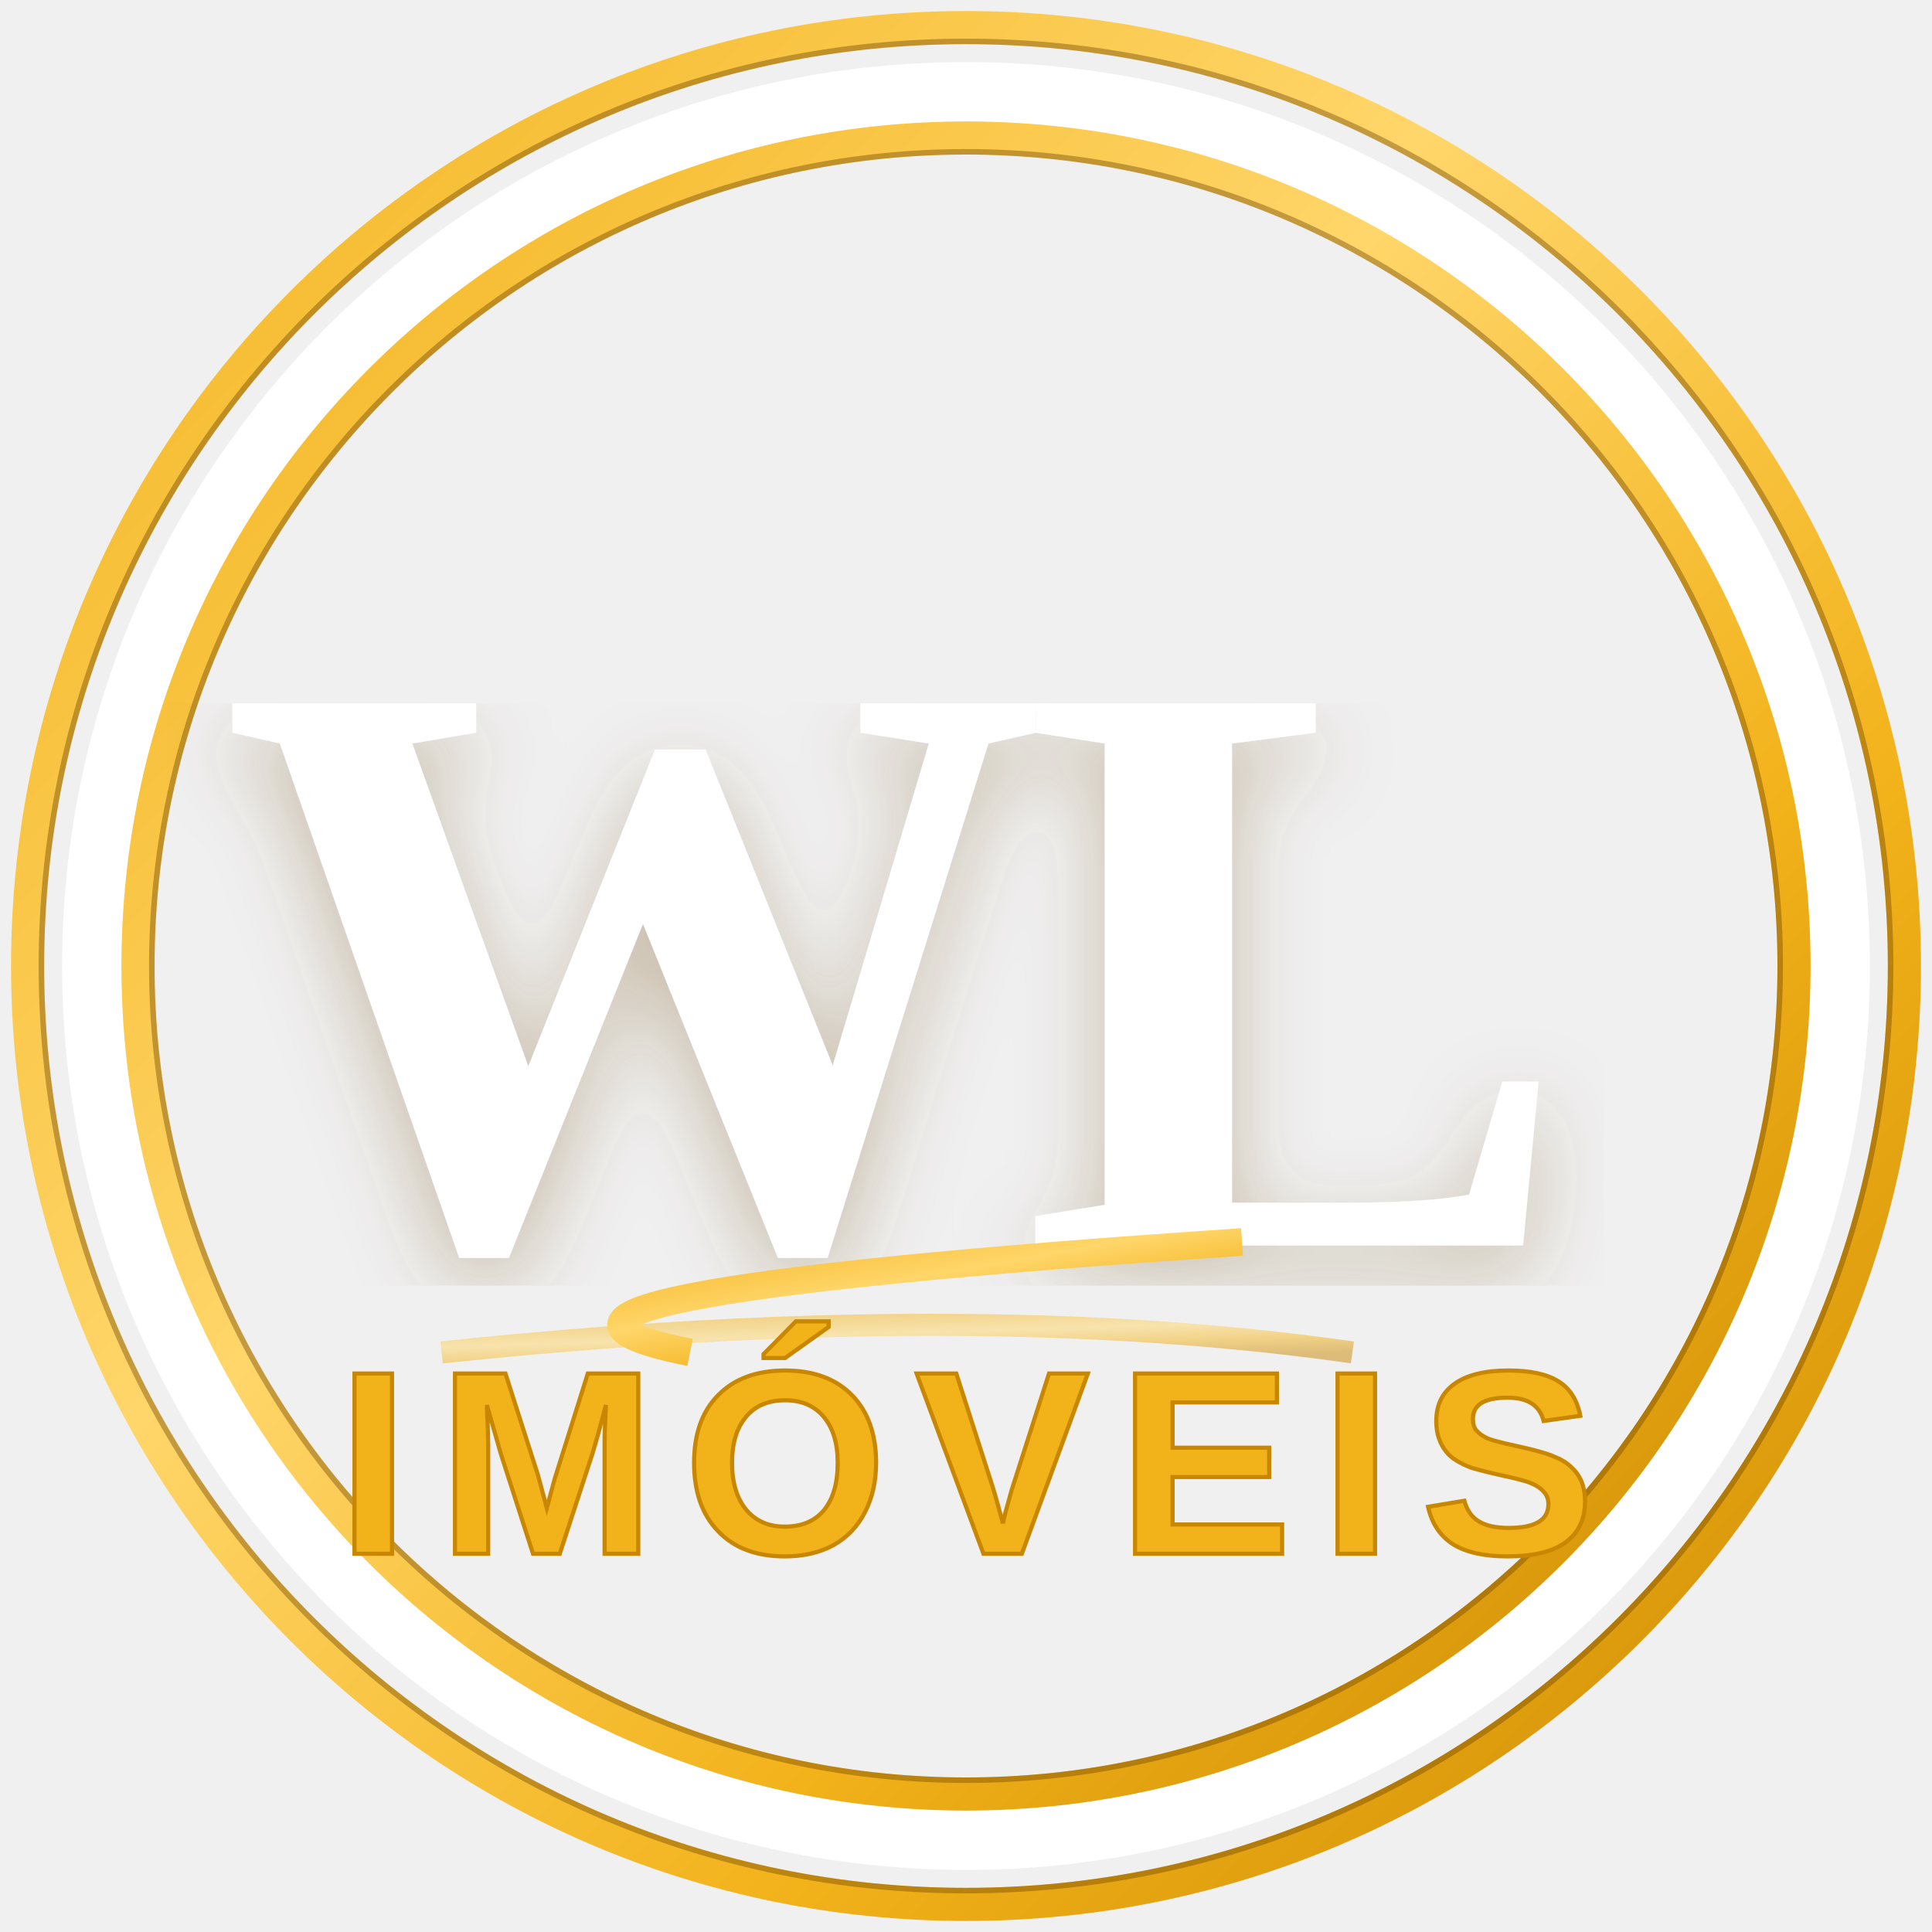
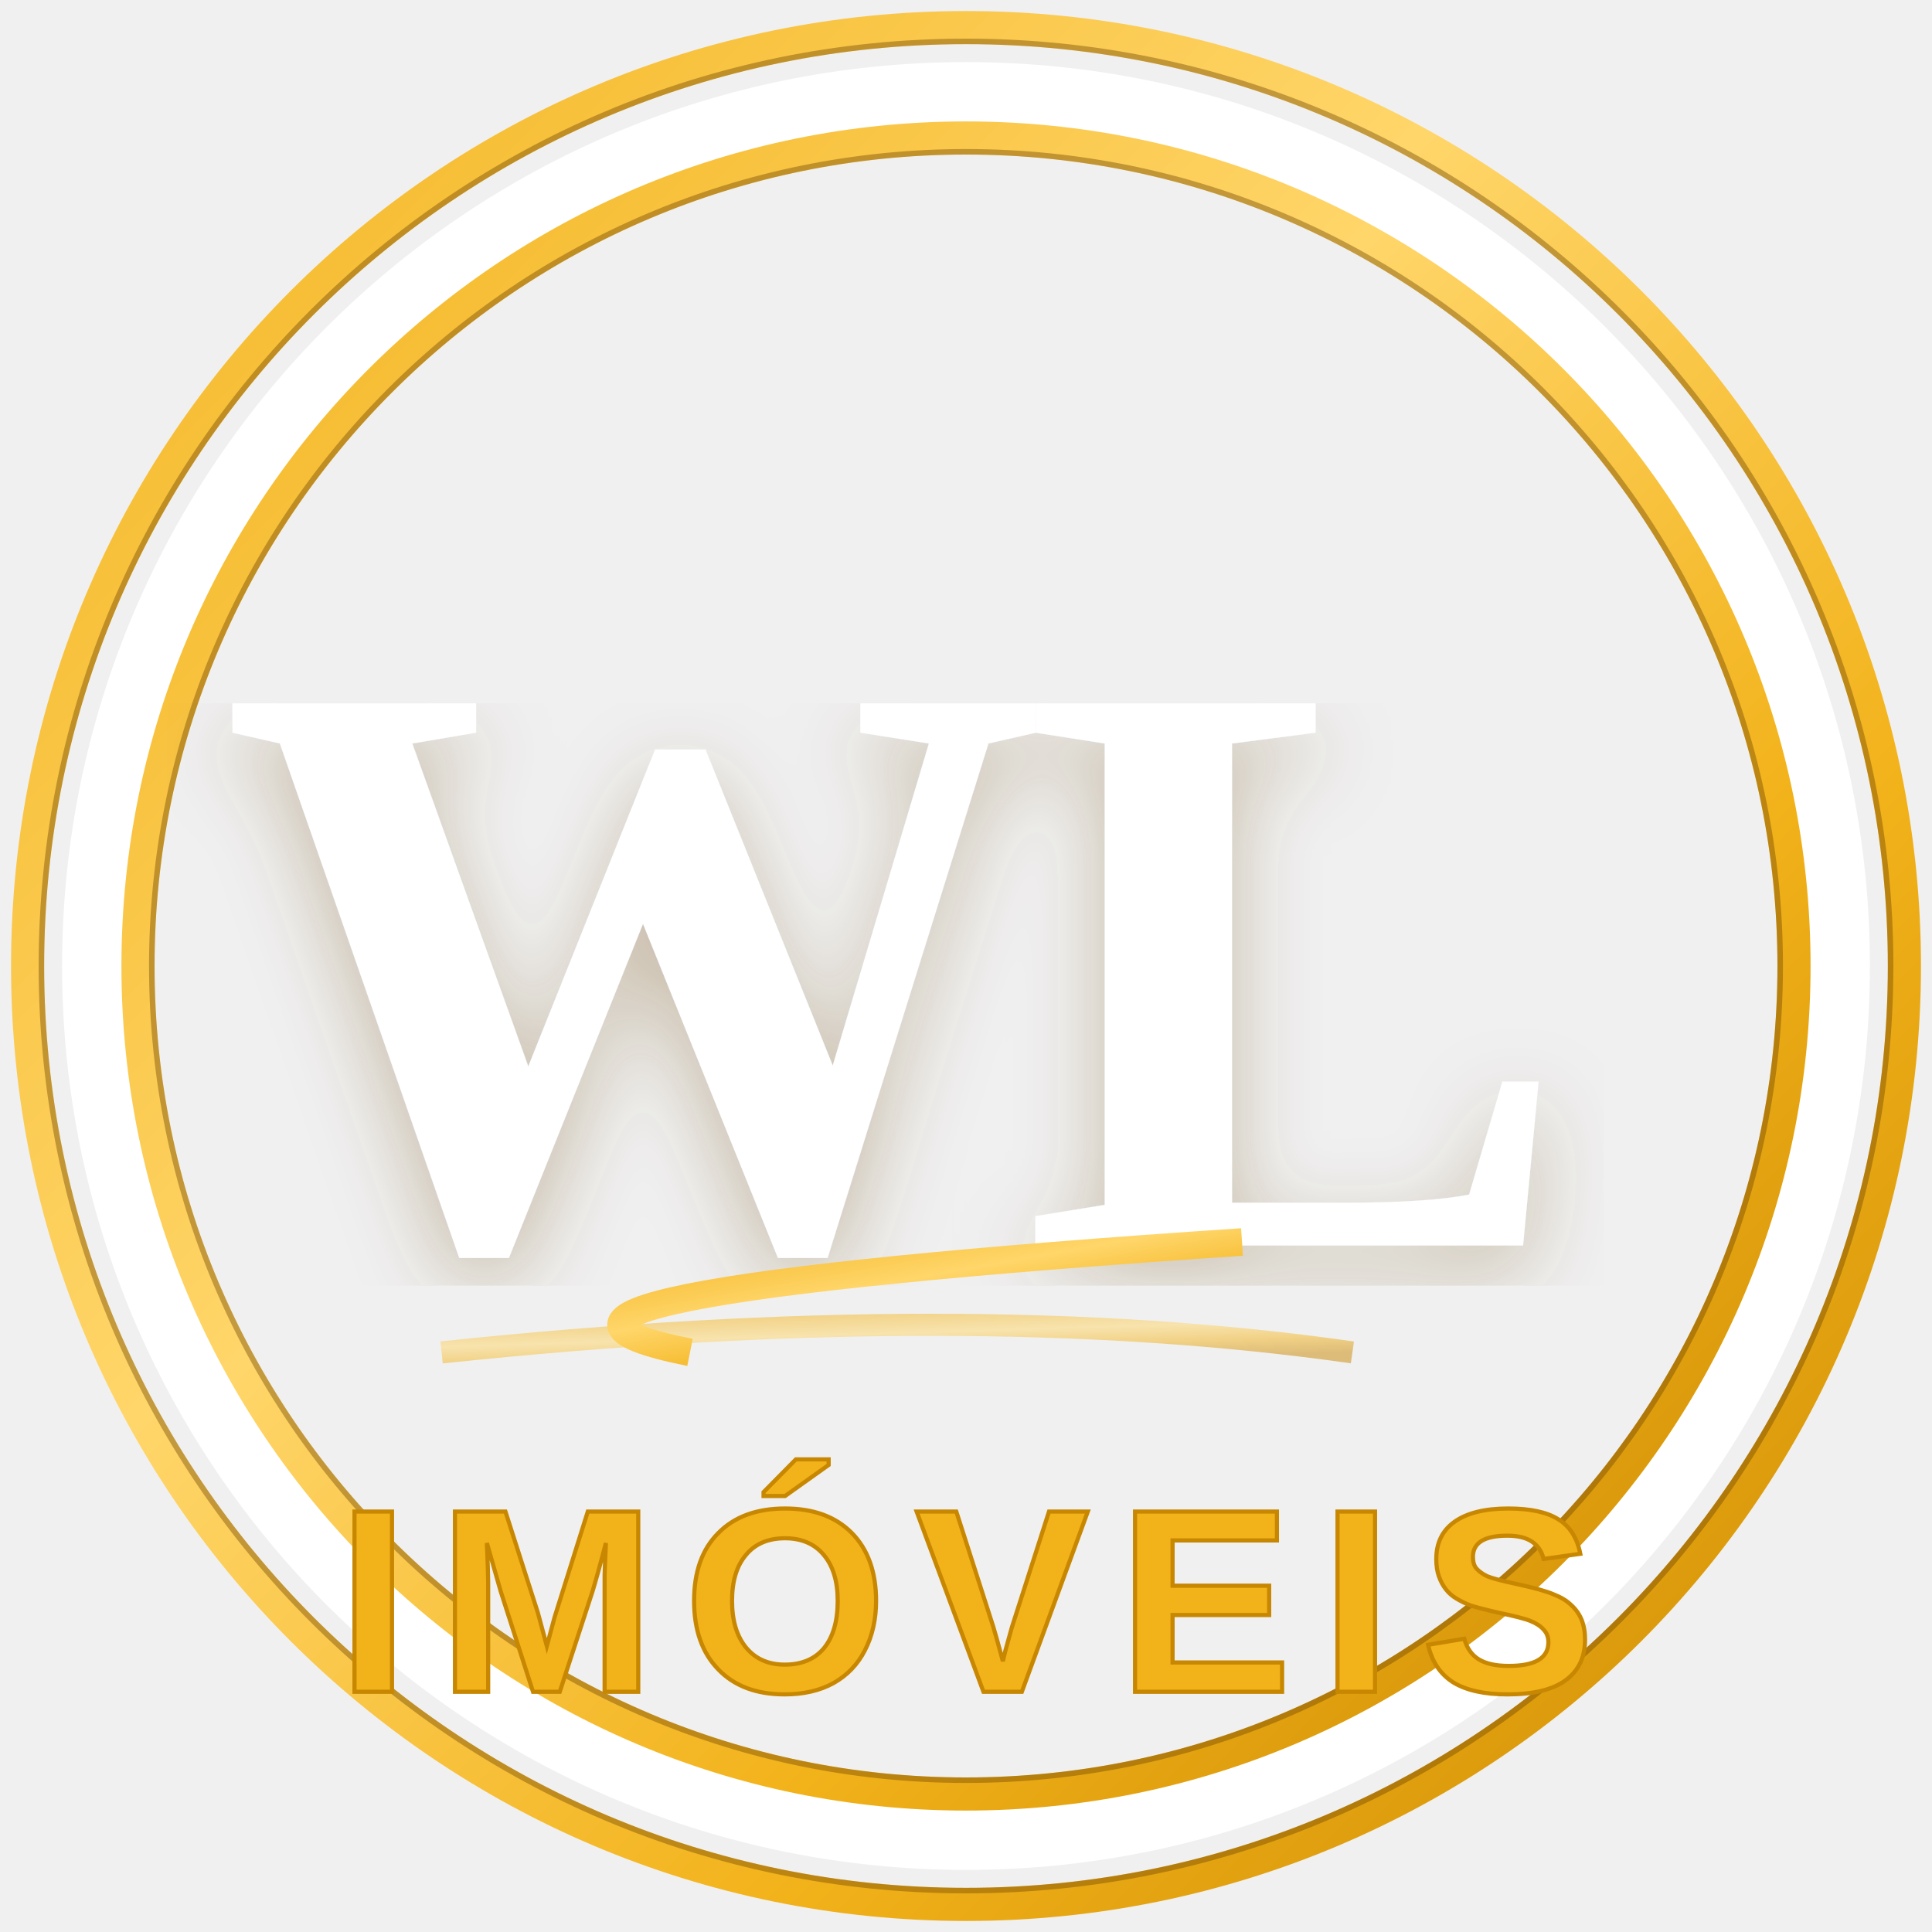
<svg xmlns="http://www.w3.org/2000/svg" width="70" height="70" viewBox="0 0 70 70" preserveAspectRatio="xMidYMid meet">
  <defs>
    <linearGradient id="goldGrad" x1="0%" y1="0%" x2="100%" y2="100%">
      <stop offset="0%" style="stop-color:#F2B21A" />
      <stop offset="40%" style="stop-color:#FFD66A" />
      <stop offset="70%" style="stop-color:#F2B21A" />
      <stop offset="100%" style="stop-color:#C88700" />
    </linearGradient>
    <linearGradient id="goldDark" x1="0%" y1="0%" x2="100%" y2="100%">
      <stop offset="0%" style="stop-color:#C88700" />
      <stop offset="50%" style="stop-color:#F2B21A" />
      <stop offset="100%" style="stop-color:#C88700" />
    </linearGradient>
    <filter id="shadow" x="-5%" y="-5%" width="110%" height="110%">
      <feDropShadow dx="0" dy="1" stdDeviation="1.5" flood-color="#6B4200" flood-opacity="0.3" />
    </filter>
  </defs>
  <circle cx="35" cy="35" r="34" fill="none" stroke="url(#goldGrad)" stroke-width="1.2" />
  <circle cx="35" cy="35" r="33.5" fill="none" stroke="#6B4200" stroke-width="0.2" opacity="0.4" />
  <circle cx="35" cy="35" r="31.5" fill="none" stroke="#FFFFFF" stroke-width="2.5" />
  <circle cx="35" cy="35" r="30" fill="none" stroke="url(#goldGrad)" stroke-width="1.2" />
  <circle cx="35" cy="35" r="29.5" fill="none" stroke="#6B4200" stroke-width="0.2" opacity="0.4" />
  <path d="M 16 49 Q 35 47 49 49" fill="none" stroke="url(#goldGrad)" stroke-width="0.8" opacity="0.5" />
  <g filter="url(#shadow)">
    <text x="23" y="35" font-family="'Times New Roman', Georgia, serif" font-size="30" font-weight="bold" fill="#FFFFFF" text-anchor="middle" dominant-baseline="central">W</text>
    <text x="47" y="35" font-family="'Times New Roman', Georgia, serif" font-size="30" font-weight="bold" fill="#FFFFFF" text-anchor="middle" dominant-baseline="central">L</text>
  </g>
  <path d="M 25 49 Q 15 47 45 45" fill="none" stroke="url(#goldGrad)" stroke-width="1" />
-   <text x="35" y="53" font-family="Arial, Helvetica, sans-serif" font-size="9.5" font-weight="bold" fill="#F2B21A" text-anchor="middle" letter-spacing="1" dominant-baseline="central" stroke="#C88700" stroke-width="0.15">
+   <text x="35" y="58" font-family="Arial, Helvetica, sans-serif" font-size="9.5" font-weight="bold" fill="#F2B21A" text-anchor="middle" letter-spacing="1" dominant-baseline="central" stroke="#C88700" stroke-width="0.15">
    IMÓVEIS
  </text>
</svg>
